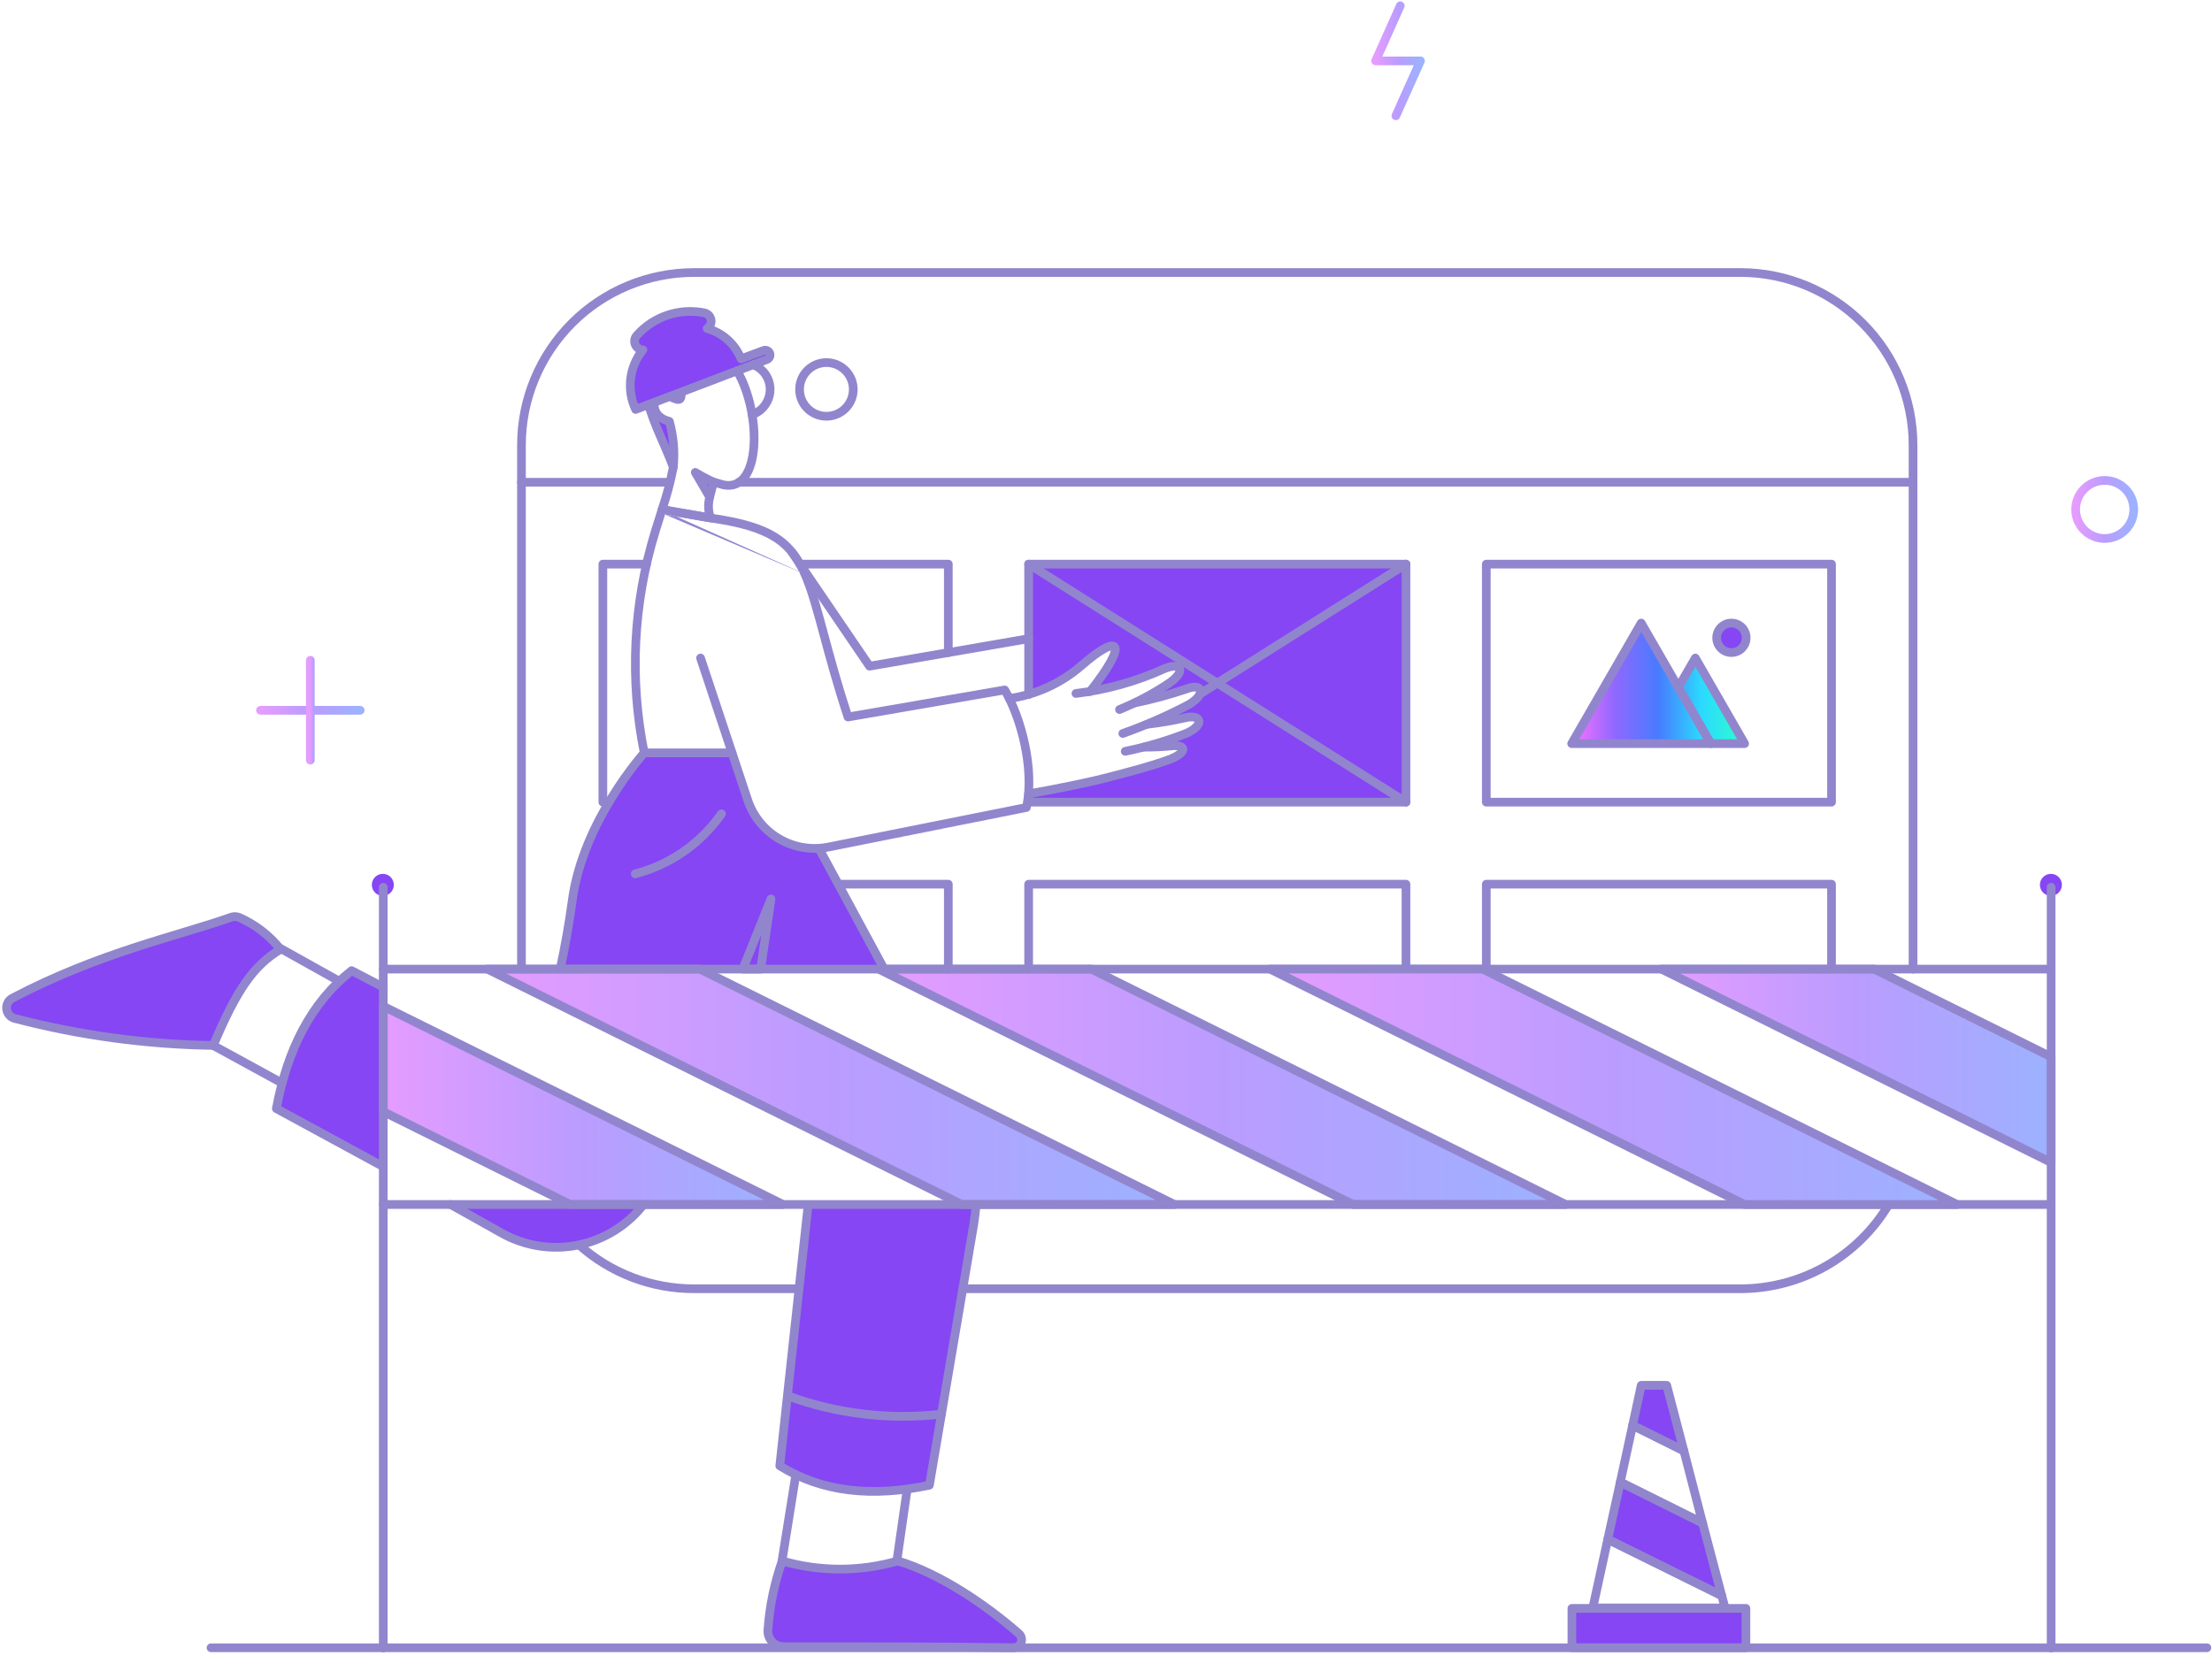
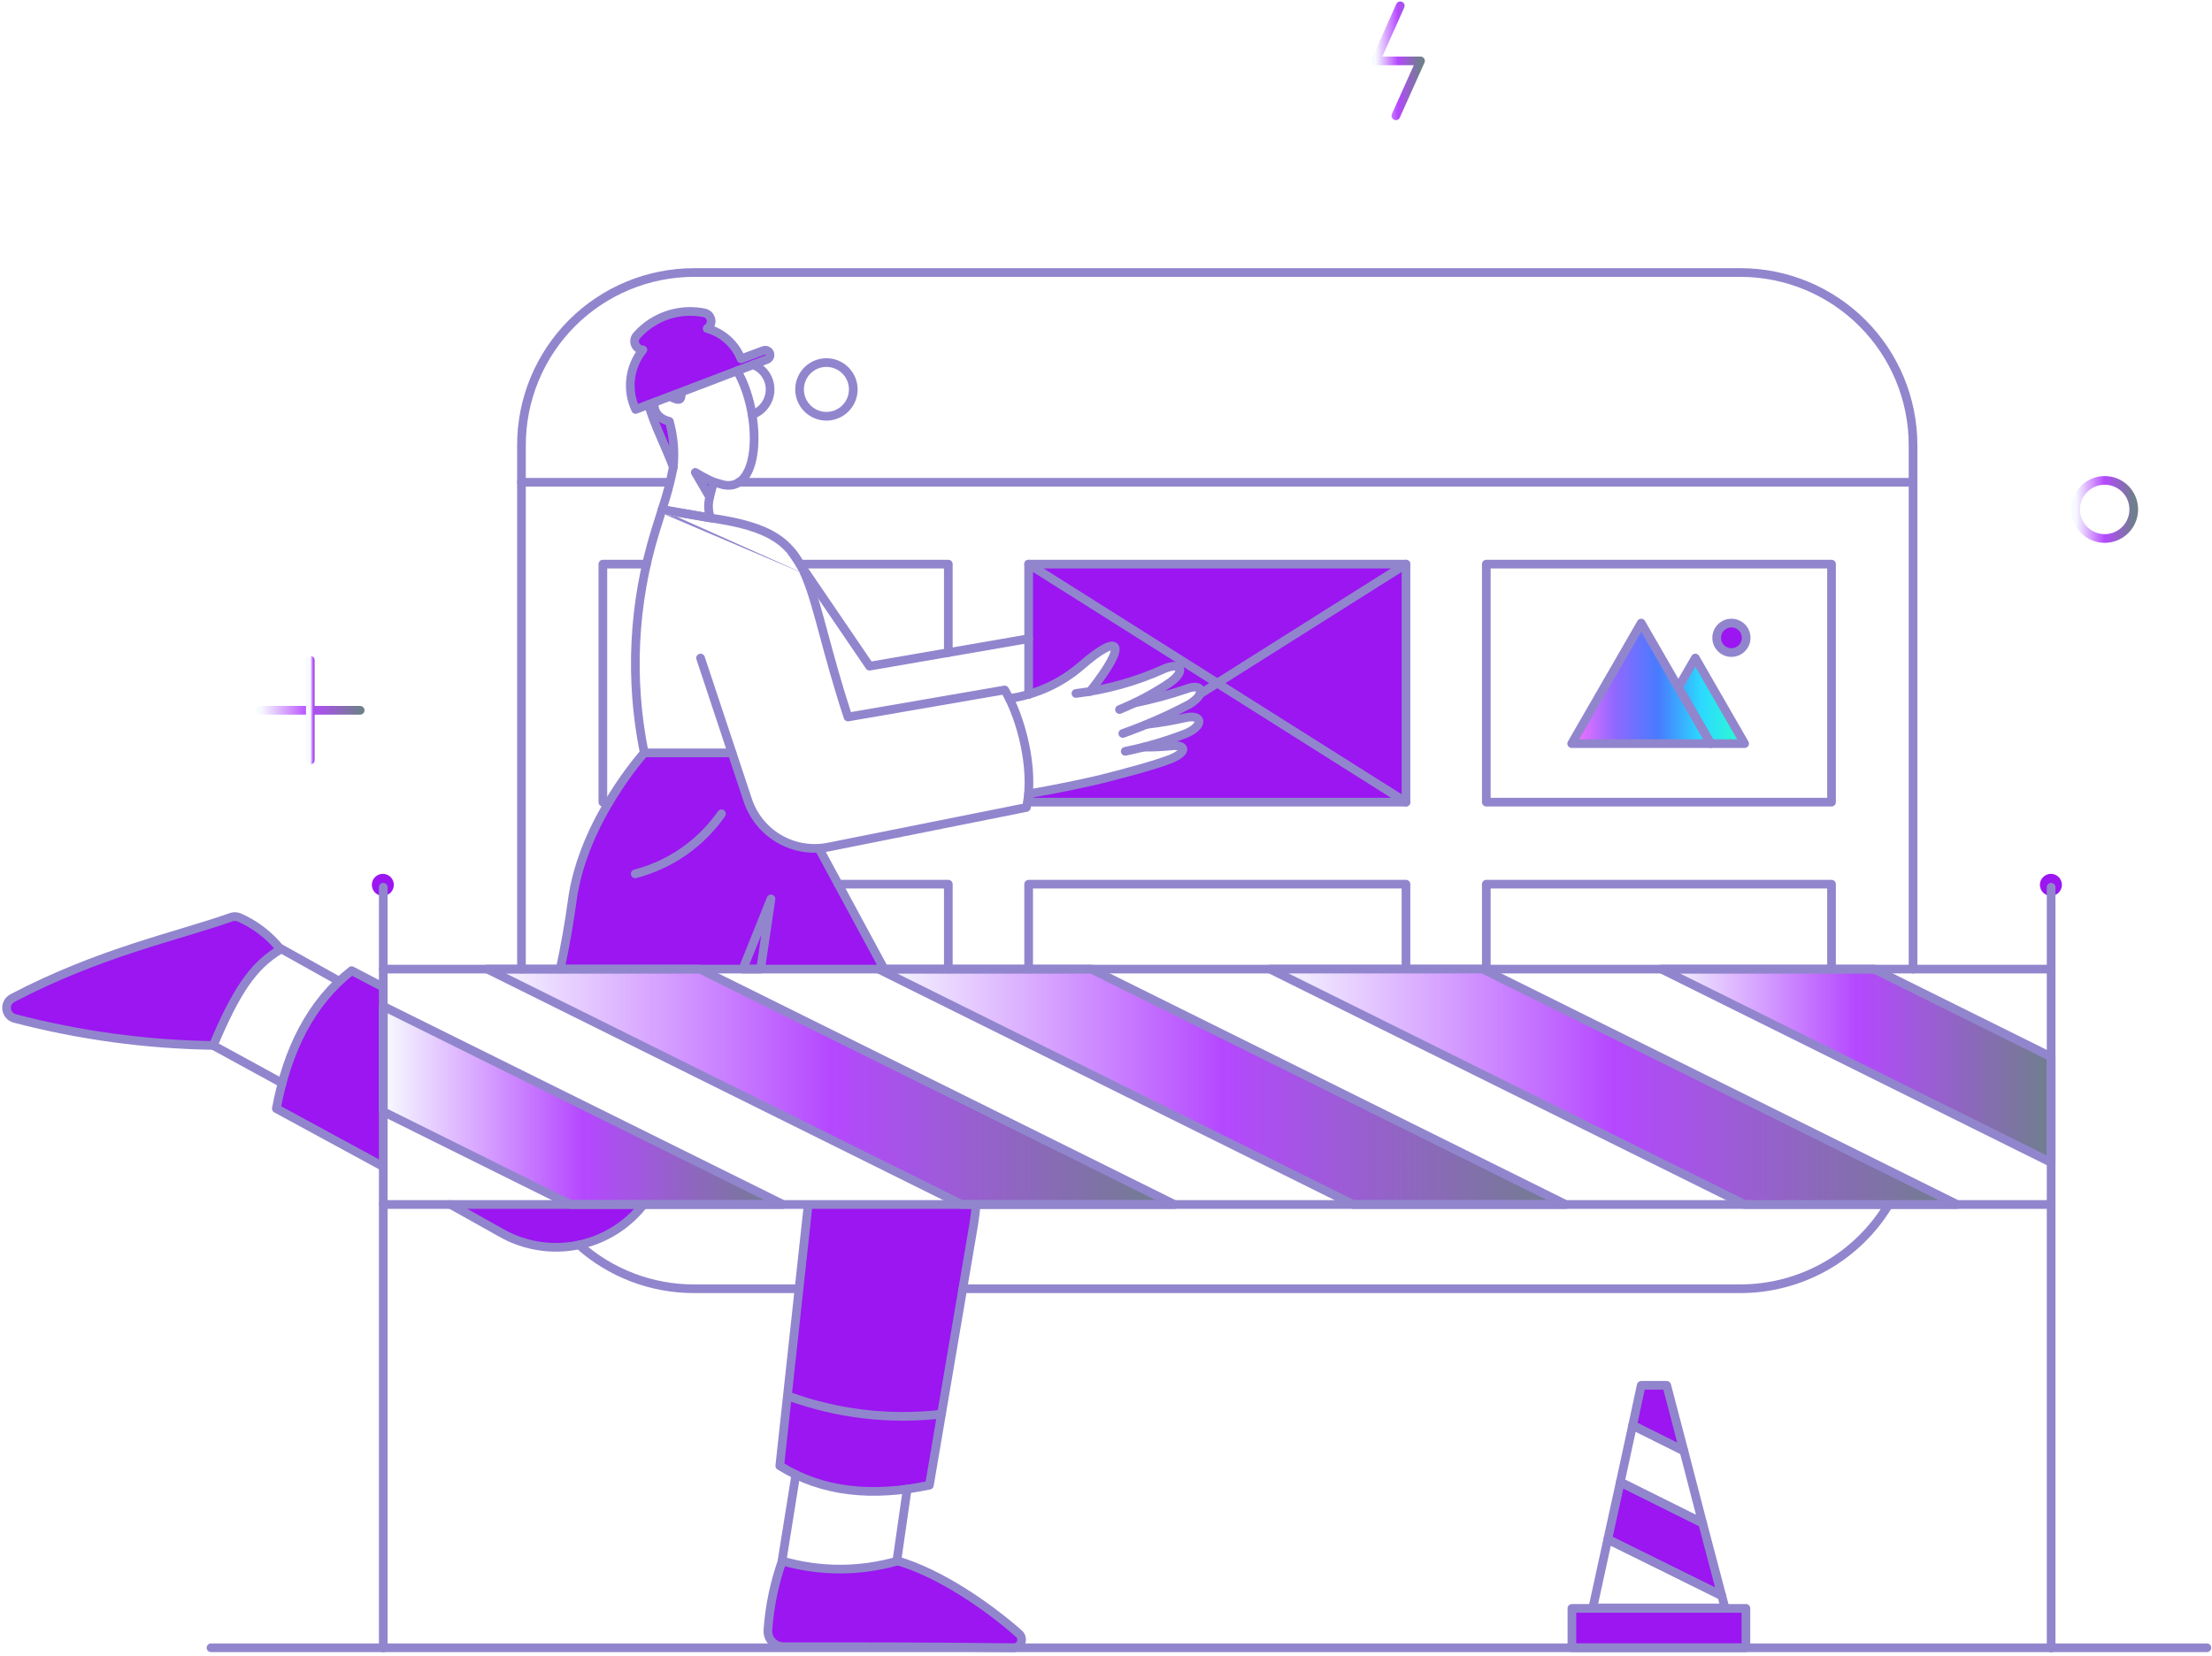
<svg xmlns="http://www.w3.org/2000/svg" width="382" height="286" viewBox="0 0 382 286" fill="none">
  <path d="M202.832 208.052H166.088L84.164 167.394H120.87L202.832 208.052Z" fill="url(#paint0_linear_136_15910)" />
  <path d="M270.392 208.052H233.686L151.724 167.394H188.468L270.392 208.052Z" fill="url(#paint1_linear_136_15910)" />
  <path d="M337.992 208.052H301.286L219.324 167.394H256.068L337.992 208.052Z" fill="url(#paint2_linear_136_15910)" />
  <path d="M354.218 182.556V200.794L286.922 167.394H323.666L354.218 182.556Z" fill="url(#paint3_linear_136_15910)" />
  <path d="M292.774 113.664L289.824 118.718L283.426 107.622L271.418 128.446H301.286L292.774 113.664Z" fill="url(#paint4_linear_136_15910)" />
  <path d="M135.234 208.052H98.488L66.19 192.016V173.816L135.234 208.052Z" fill="url(#paint5_linear_136_15910)" />
-   <path d="M301.514 284.618H271.456V277.816H301.514V284.618Z" fill="#8646F4" />
-   <path d="M297.334 275.614L277.65 265.886L279.816 256.006L294.028 263.074L297.334 275.614Z" fill="#8646F4" />
-   <path d="M290.798 250.61L281.944 246.202L283.426 239.286H287.834L290.798 250.61Z" fill="#8646F4" />
-   <path d="M299.006 112.714C300.412 112.714 301.552 111.574 301.552 110.168C301.552 108.762 300.412 107.622 299.006 107.622C297.6 107.622 296.46 108.762 296.46 110.168C296.46 111.574 297.6 112.714 299.006 112.714Z" fill="#8646F4" />
-   <path d="M120.072 81.594L122.58 85.926C122.808 84.748 123.074 83.646 123.18 83.304C122.108 82.803 121.07 82.231 120.072 81.594Z" fill="#8646F4" />
-   <path d="M131.852 60.544L127.976 61.986C127.469 60.721 126.677 59.589 125.661 58.68C124.645 57.77 123.434 57.107 122.12 56.742C122.367 56.586 122.563 56.36 122.682 56.093C122.801 55.827 122.838 55.53 122.79 55.242C122.741 54.954 122.608 54.687 122.408 54.474C122.208 54.261 121.949 54.112 121.664 54.046C119.542 53.618 117.344 53.754 115.29 54.44C113.236 55.127 111.398 56.341 109.96 57.96C109.773 58.171 109.65 58.431 109.605 58.709C109.561 58.988 109.596 59.273 109.708 59.532C109.819 59.791 110.003 60.013 110.236 60.172C110.469 60.33 110.742 60.419 111.024 60.428C109.867 61.852 109.135 63.575 108.913 65.396C108.691 67.218 108.989 69.066 109.77 70.726L111.982 69.884C112.868 73.182 115.134 77.51 116.268 80.72C116.53 78.051 116.285 75.356 115.546 72.778C115.162 72.735 114.789 72.614 114.452 72.425C114.115 72.235 113.819 71.979 113.582 71.673C113.345 71.367 113.171 71.016 113.072 70.642C112.973 70.268 112.95 69.877 113.004 69.494L115.658 68.494C116.086 68.739 116.547 68.919 117.028 69.026C117.628 69.168 117.708 68.17 117.746 67.698L132.418 62.11C133.706 61.458 132.494 60.092 131.852 60.544Z" fill="#8646F4" />
-   <path d="M128.28 167.394H131.358L133.144 155.272L128.28 167.394Z" fill="#8646F4" />
-   <path d="M175.93 282.148C170.554 277.402 162.33 271.748 155.03 269.61C148.513 271.49 141.599 271.49 135.082 269.61C133.719 273.456 132.888 277.47 132.612 281.54C132.587 281.91 132.639 282.282 132.763 282.632C132.888 282.982 133.084 283.302 133.338 283.574C133.592 283.844 133.899 284.06 134.24 284.206C134.581 284.354 134.949 284.43 135.32 284.428C148.12 284.466 159.144 284.58 175.028 284.618C175.315 284.618 175.595 284.53 175.83 284.366C176.065 284.2 176.244 283.968 176.342 283.698C176.441 283.428 176.454 283.136 176.38 282.858C176.306 282.582 176.149 282.334 175.93 282.148Z" fill="#8646F4" />
-   <path d="M41.302 158.464C40.866 158.284 40.379 158.272 39.934 158.426C30.55 161.742 17.232 164.49 2.134 172.41C1.8 172.588 1.527 172.862 1.35 173.196C1.173 173.53 1.1 173.91 1.141 174.286C1.182 174.662 1.335 175.018 1.579 175.306C1.824 175.596 2.15 175.804 2.514 175.906C13.722 178.838 25.242 180.408 36.826 180.58C40.778 171.232 43.664 166.824 48.454 163.98C46.553 161.588 44.099 159.694 41.302 158.464Z" fill="#8646F4" />
-   <path d="M356.08 152.84C356.08 153.344 355.88 153.828 355.524 154.184C355.168 154.54 354.684 154.74 354.18 154.74C353.676 154.74 353.192 154.54 352.836 154.184C352.48 153.828 352.28 153.344 352.28 152.84C352.28 152.336 352.48 151.852 352.836 151.496C353.192 151.14 353.676 150.94 354.18 150.94C354.684 150.94 355.168 151.14 355.524 151.496C355.88 151.852 356.08 152.336 356.08 152.84Z" fill="#8646F4" />
-   <path d="M68.014 152.84C68.014 153.344 67.814 153.828 67.458 154.184C67.102 154.54 66.618 154.74 66.114 154.74C65.61 154.74 65.127 154.54 64.771 154.184C64.415 153.828 64.214 153.344 64.214 152.84C64.214 152.336 64.415 151.852 64.771 151.496C65.127 151.14 65.61 150.94 66.114 150.94C66.618 150.94 67.102 151.14 67.458 151.496C67.814 151.852 68.014 152.336 68.014 152.84Z" fill="#8646F4" />
-   <path d="M66.19 170.51V201.554L47.72 191.486C48.945 182.206 53.579 173.712 60.72 167.66L66.19 170.51Z" fill="#8646F4" />
-   <path d="M139.603 208.028L134.665 253.19C142.709 257.99 151.511 258.564 160.503 256.534L168.597 208.028H139.603Z" fill="#8646F4" />
-   <path d="M77.856 208.052L86.672 212.992C89.789 214.746 93.336 215.59 96.91 215.43C100.483 215.268 103.939 214.108 106.886 212.08C108.529 210.982 109.98 209.622 111.18 208.052H77.856Z" fill="#8646F4" />
-   <path d="M129.12 138.174L126.422 130.042H111.294C107.988 134.042 100.236 144.642 98.83 155.5C98.374 158.92 97.31 163.784 96.512 167.394H152.674L141.426 146.534C138.74 146.692 136.077 145.958 133.852 144.446C131.626 142.934 129.963 140.729 129.12 138.174Z" fill="#8646F4" />
-   <path fill-rule="evenodd" clip-rule="evenodd" d="M177.64 119.936C180.958 118.971 184.044 117.304 186.682 115.032C193.396 109.164 194.732 110.881 187.932 119.481C192.534 118.744 196.872 117.418 201.12 115.488C204.014 114.288 204.882 115.906 201.956 117.958C200.088 119.216 197.978 120.435 195.954 121.416C198.966 120.803 201.936 120.002 204.846 119.016C207.778 117.89 208.374 119.844 205.34 121.676C203.034 122.894 200.562 124.099 198.158 125.102C200.328 124.846 202.484 124.478 204.618 124C207.65 123.246 208.034 125.322 204.808 126.698C202.512 127.585 199.928 128.43 197.55 129.054C199.046 129.068 200.544 129.004 202.034 128.864C205.072 128.464 205.072 130.036 201.844 131.22C199.06 132.239 196.146 133.01 193.284 133.768C192.856 133.881 192.428 133.994 192.002 134.108C187.925 135.195 182.168 136.357 177.64 137.156V138.554H242.806V97.44H177.64V119.936Z" fill="#8646F4" />
+   <path d="M301.514 284.618H271.456V277.816H301.514V284.618Z" fill="#9B16F1" />
+   <path d="M297.334 275.614L277.65 265.886L279.816 256.006L294.028 263.074L297.334 275.614Z" fill="#9B16F1" />
+   <path d="M290.798 250.61L281.944 246.202L283.426 239.286H287.834L290.798 250.61Z" fill="#9B16F1" />
+   <path d="M299.006 112.714C300.412 112.714 301.552 111.574 301.552 110.168C301.552 108.762 300.412 107.622 299.006 107.622C297.6 107.622 296.46 108.762 296.46 110.168C296.46 111.574 297.6 112.714 299.006 112.714Z" fill="#9B16F1" />
+   <path d="M120.072 81.594L122.58 85.926C122.808 84.748 123.074 83.646 123.18 83.304C122.108 82.803 121.07 82.231 120.072 81.594Z" fill="#9B16F1" />
+   <path d="M131.852 60.544L127.976 61.986C127.469 60.721 126.677 59.589 125.661 58.68C124.645 57.77 123.434 57.107 122.12 56.742C122.367 56.586 122.563 56.36 122.682 56.093C122.801 55.827 122.838 55.53 122.79 55.242C122.741 54.954 122.608 54.687 122.408 54.474C122.208 54.261 121.949 54.112 121.664 54.046C119.542 53.618 117.344 53.754 115.29 54.44C113.236 55.127 111.398 56.341 109.96 57.96C109.773 58.171 109.65 58.431 109.605 58.709C109.561 58.988 109.596 59.273 109.708 59.532C109.819 59.791 110.003 60.013 110.236 60.172C110.469 60.33 110.742 60.419 111.024 60.428C109.867 61.852 109.135 63.575 108.913 65.396C108.691 67.218 108.989 69.066 109.77 70.726L111.982 69.884C112.868 73.182 115.134 77.51 116.268 80.72C116.53 78.051 116.285 75.356 115.546 72.778C115.162 72.735 114.789 72.614 114.452 72.425C114.115 72.235 113.819 71.979 113.582 71.673C113.345 71.367 113.171 71.016 113.072 70.642C112.973 70.268 112.95 69.877 113.004 69.494L115.658 68.494C116.086 68.739 116.547 68.919 117.028 69.026C117.628 69.168 117.708 68.17 117.746 67.698L132.418 62.11C133.706 61.458 132.494 60.092 131.852 60.544Z" fill="#9B16F1" />
+   <path d="M128.28 167.394H131.358L133.144 155.272L128.28 167.394Z" fill="#9B16F1" />
+   <path d="M175.93 282.148C170.554 277.402 162.33 271.748 155.03 269.61C148.513 271.49 141.599 271.49 135.082 269.61C133.719 273.456 132.888 277.47 132.612 281.54C132.587 281.91 132.639 282.282 132.763 282.632C132.888 282.982 133.084 283.302 133.338 283.574C133.592 283.844 133.899 284.06 134.24 284.206C134.581 284.354 134.949 284.43 135.32 284.428C148.12 284.466 159.144 284.58 175.028 284.618C175.315 284.618 175.595 284.53 175.83 284.366C176.065 284.2 176.244 283.968 176.342 283.698C176.441 283.428 176.454 283.136 176.38 282.858C176.306 282.582 176.149 282.334 175.93 282.148Z" fill="#9B16F1" />
+   <path d="M41.302 158.464C40.866 158.284 40.379 158.272 39.934 158.426C30.55 161.742 17.232 164.49 2.134 172.41C1.8 172.588 1.527 172.862 1.35 173.196C1.173 173.53 1.1 173.91 1.141 174.286C1.182 174.662 1.335 175.018 1.579 175.306C1.824 175.596 2.15 175.804 2.514 175.906C13.722 178.838 25.242 180.408 36.826 180.58C40.778 171.232 43.664 166.824 48.454 163.98C46.553 161.588 44.099 159.694 41.302 158.464Z" fill="#9B16F1" />
+   <path d="M356.08 152.84C356.08 153.344 355.88 153.828 355.524 154.184C355.168 154.54 354.684 154.74 354.18 154.74C353.676 154.74 353.192 154.54 352.836 154.184C352.48 153.828 352.28 153.344 352.28 152.84C352.28 152.336 352.48 151.852 352.836 151.496C353.192 151.14 353.676 150.94 354.18 150.94C354.684 150.94 355.168 151.14 355.524 151.496C355.88 151.852 356.08 152.336 356.08 152.84Z" fill="#9B16F1" />
+   <path d="M68.014 152.84C68.014 153.344 67.814 153.828 67.458 154.184C67.102 154.54 66.618 154.74 66.114 154.74C65.61 154.74 65.127 154.54 64.771 154.184C64.415 153.828 64.214 153.344 64.214 152.84C64.214 152.336 64.415 151.852 64.771 151.496C65.127 151.14 65.61 150.94 66.114 150.94C66.618 150.94 67.102 151.14 67.458 151.496C67.814 151.852 68.014 152.336 68.014 152.84Z" fill="#9B16F1" />
+   <path d="M66.19 170.51V201.554L47.72 191.486C48.945 182.206 53.579 173.712 60.72 167.66L66.19 170.51Z" fill="#9B16F1" />
+   <path d="M139.603 208.028L134.665 253.19C142.709 257.99 151.511 258.564 160.503 256.534L168.597 208.028H139.603Z" fill="#9B16F1" />
+   <path d="M77.856 208.052L86.672 212.992C89.789 214.746 93.336 215.59 96.91 215.43C100.483 215.268 103.939 214.108 106.886 212.08C108.529 210.982 109.98 209.622 111.18 208.052H77.856Z" fill="#9B16F1" />
+   <path d="M129.12 138.174L126.422 130.042H111.294C107.988 134.042 100.236 144.642 98.83 155.5C98.374 158.92 97.31 163.784 96.512 167.394H152.674L141.426 146.534C138.74 146.692 136.077 145.958 133.852 144.446C131.626 142.934 129.963 140.729 129.12 138.174Z" fill="#9B16F1" />
+   <path fill-rule="evenodd" clip-rule="evenodd" d="M177.64 119.936C180.958 118.971 184.044 117.304 186.682 115.032C193.396 109.164 194.732 110.881 187.932 119.481C192.534 118.744 196.872 117.418 201.12 115.488C204.014 114.288 204.882 115.906 201.956 117.958C200.088 119.216 197.978 120.435 195.954 121.416C198.966 120.803 201.936 120.002 204.846 119.016C207.778 117.89 208.374 119.844 205.34 121.676C203.034 122.894 200.562 124.099 198.158 125.102C200.328 124.846 202.484 124.478 204.618 124C207.65 123.246 208.034 125.322 204.808 126.698C202.512 127.585 199.928 128.43 197.55 129.054C199.046 129.068 200.544 129.004 202.034 128.864C205.072 128.464 205.072 130.036 201.844 131.22C199.06 132.239 196.146 133.01 193.284 133.768C192.856 133.881 192.428 133.994 192.002 134.108C187.925 135.195 182.168 136.357 177.64 137.156V138.554H242.806V97.44H177.64V119.936Z" fill="#9B16F1" />
  <path fill-rule="evenodd" clip-rule="evenodd" d="M270.706 277.816C270.706 277.402 271.042 277.066 271.456 277.066H301.514C301.928 277.066 302.264 277.402 302.264 277.816V284.618C302.264 285.032 301.928 285.368 301.514 285.368H271.456C271.042 285.368 270.706 285.032 270.706 284.618V277.816ZM272.206 278.566V283.868H300.764V278.566H272.206Z" fill="#9186CD" />
  <path fill-rule="evenodd" clip-rule="evenodd" d="M279.492 255.33C279.7 255.23 279.943 255.232 280.15 255.334L294.362 262.402C294.555 262.499 294.698 262.674 294.753 262.883L298.059 275.423C298.134 275.707 298.036 276.009 297.808 276.195C297.581 276.381 297.265 276.417 297.002 276.286L277.318 266.558C277.009 266.406 276.844 266.062 276.917 265.725L279.083 255.845C279.133 255.62 279.284 255.429 279.492 255.33ZM280.343 257.106L278.508 265.474L296.189 274.211L293.389 263.594L280.343 257.106Z" fill="#9186CD" />
  <path fill-rule="evenodd" clip-rule="evenodd" d="M282.693 239.129C282.767 238.783 283.072 238.536 283.426 238.536H287.834C288.175 238.536 288.473 238.766 288.559 239.096L291.523 250.42C291.598 250.705 291.499 251.007 291.271 251.192C291.043 251.378 290.727 251.413 290.464 251.281L281.61 246.873C281.303 246.721 281.139 246.38 281.211 246.045L282.693 239.129ZM284.032 240.036L282.799 245.79L289.654 249.203L287.255 240.036H284.032Z" fill="#9186CD" />
  <path fill-rule="evenodd" clip-rule="evenodd" d="M281.619 245.526C281.828 245.426 282.071 245.427 282.278 245.531L291.132 249.939C291.327 250.035 291.47 250.212 291.524 250.422L294.754 262.886C294.828 263.17 294.729 263.471 294.5 263.657C294.272 263.842 293.957 263.876 293.694 263.746L279.482 256.678C279.175 256.525 279.01 256.182 279.083 255.847L281.211 246.043C281.26 245.817 281.411 245.626 281.619 245.526ZM282.472 247.303L280.673 255.594L292.889 261.67L290.158 251.129L282.472 247.303Z" fill="#9186CD" />
  <path fill-rule="evenodd" clip-rule="evenodd" d="M277.325 265.21C277.533 265.11 277.775 265.111 277.982 265.214L297.666 274.942C297.86 275.037 298.002 275.211 298.058 275.42L298.628 277.546C298.689 277.771 298.641 278.012 298.499 278.197C298.357 278.382 298.137 278.49 297.904 278.49H275.066C274.839 278.49 274.624 278.387 274.482 278.21C274.339 278.034 274.285 277.802 274.333 277.58L276.917 265.726C276.966 265.501 277.117 265.31 277.325 265.21ZM278.178 266.984L275.997 276.99H296.926L296.697 276.136L278.178 266.984Z" fill="#9186CD" />
  <path d="M130.066 62.998C130.929 63.329 131.671 63.915 132.194 64.677C132.717 65.44 132.995 66.344 132.992 67.268C132.989 68.23 132.688 69.166 132.13 69.949C131.572 70.732 130.784 71.322 129.876 71.638" stroke="#9186CD" stroke-width="1.5" stroke-linecap="round" stroke-linejoin="round" />
  <path d="M116.272 80.72C115.13 77.484 112.872 73.182 112.012 69.874" stroke="#9186CD" stroke-width="1.5" stroke-linecap="round" stroke-linejoin="round" />
  <path d="M115.74 68.484C116.094 68.701 116.477 68.867 116.878 68.976C117.678 69.176 117.606 68.552 117.678 67.762" stroke="#9186CD" stroke-width="1.5" stroke-linecap="round" stroke-linejoin="round" />
  <path d="M138.12 97.44H163.77V112.714" stroke="#9186CD" stroke-width="1.5" stroke-linecap="round" stroke-linejoin="round" />
  <path d="M136.79 95.426L150.166 115.07L177.64 110.32" stroke="#9186CD" stroke-width="1.5" stroke-linecap="round" stroke-linejoin="round" />
  <path d="M330.374 167.394V76.92C330.378 69.011 327.242 61.424 321.654 55.827C316.066 50.229 308.484 47.081 300.574 47.072H119.882C115.966 47.07 112.088 47.84 108.469 49.337C104.851 50.834 101.562 53.03 98.793 55.798C96.022 58.566 93.825 61.853 92.326 65.471C90.826 69.088 90.054 72.966 90.054 76.882V167.394" stroke="#9186CD" stroke-width="1.5" stroke-linecap="round" stroke-linejoin="round" />
  <path d="M100.008 215.044C105.474 219.928 112.552 222.622 119.882 222.606H137.816" stroke="#9186CD" stroke-width="1.5" stroke-linecap="round" stroke-linejoin="round" />
  <path d="M326.174 208.052C323.53 212.484 319.78 216.156 315.294 218.706C310.806 221.256 305.736 222.6 300.574 222.606H166.278" stroke="#9186CD" stroke-width="1.5" stroke-linecap="round" stroke-linejoin="round" />
  <path d="M127.596 83.304H330.354" stroke="#9186CD" stroke-width="1.5" stroke-linecap="round" stroke-linejoin="round" />
  <path d="M90.054 83.304H115.664" stroke="#9186CD" stroke-width="1.5" stroke-linecap="round" stroke-linejoin="round" />
  <path d="M147.354 67.268C147.353 68.185 147.081 69.081 146.571 69.843C146.061 70.605 145.336 71.198 144.489 71.548C143.642 71.899 142.71 71.99 141.81 71.81C140.911 71.631 140.086 71.189 139.438 70.54C138.79 69.891 138.349 69.065 138.171 68.166C137.992 67.266 138.085 66.334 138.436 65.488C138.787 64.641 139.382 63.917 140.144 63.408C140.907 62.899 141.803 62.628 142.72 62.628C143.329 62.628 143.933 62.747 144.495 62.98C145.058 63.213 145.57 63.555 146 63.986C146.431 64.417 146.772 64.929 147.004 65.492C147.236 66.055 147.355 66.659 147.354 67.268Z" stroke="#9186CD" stroke-width="1.5" stroke-linecap="round" stroke-linejoin="round" />
  <path d="M177.64 119.972V97.44H242.806V138.554H177.64V137.072" stroke="#9186CD" stroke-width="1.5" stroke-linecap="round" stroke-linejoin="round" />
  <path d="M316.294 138.554H256.676V97.44H316.294V138.554Z" stroke="#9186CD" stroke-width="1.5" stroke-linecap="round" stroke-linejoin="round" />
  <path d="M105.138 138.554H104.112V97.44H111.636" stroke="#9186CD" stroke-width="1.5" stroke-linecap="round" stroke-linejoin="round" />
  <path d="M177.64 167.394V152.726H242.806V167.394" stroke="#9186CD" stroke-width="1.5" stroke-linecap="round" stroke-linejoin="round" />
  <path d="M256.676 167.394V152.726H316.294V167.394" stroke="#9186CD" stroke-width="1.5" stroke-linecap="round" stroke-linejoin="round" />
  <path d="M144.77 152.726H163.77V167.394" stroke="#9186CD" stroke-width="1.5" stroke-linecap="round" stroke-linejoin="round" />
  <path d="M242.806 97.44L207.202 119.896" stroke="#9186CD" stroke-width="1.5" stroke-linecap="round" stroke-linejoin="round" />
  <path d="M177.64 97.44L242.806 138.554" stroke="#9186CD" stroke-width="1.5" stroke-linecap="round" stroke-linejoin="round" />
  <path d="M283.426 107.622L271.418 128.446H295.434L283.426 107.622Z" stroke="#9186CD" stroke-width="1.5" stroke-linecap="round" stroke-linejoin="round" />
  <path d="M292.774 113.664L289.848 118.718L295.434 128.446H301.286L292.774 113.664Z" stroke="#9186CD" stroke-width="1.5" stroke-linecap="round" stroke-linejoin="round" />
  <path d="M299.006 112.714C300.412 112.714 301.552 111.574 301.552 110.168C301.552 108.762 300.412 107.622 299.006 107.622C297.6 107.622 296.46 108.762 296.46 110.168C296.46 111.574 297.6 112.714 299.006 112.714Z" stroke="#9186CD" stroke-width="1.5" stroke-linecap="round" stroke-linejoin="round" />
  <path d="M185.808 119.782C191.102 119.141 196.266 117.693 201.12 115.488C204.014 114.288 204.882 115.906 201.956 117.958C199.246 119.782 196.356 121.324 193.33 122.558" stroke="#9186CD" stroke-width="1.5" stroke-linecap="round" stroke-linejoin="round" />
  <path d="M195.954 121.416C198.966 120.803 201.936 120.002 204.846 119.016C207.778 117.89 208.374 119.844 205.34 121.676C201.654 123.624 197.832 125.3 193.902 126.692" stroke="#9186CD" stroke-width="1.5" stroke-linecap="round" stroke-linejoin="round" />
  <path d="M198.158 125.102C200.328 124.846 202.484 124.478 204.618 124C207.65 123.246 208.034 125.322 204.808 126.698C201.404 128.014 197.896 129.044 194.32 129.776" stroke="#9186CD" stroke-width="1.5" stroke-linecap="round" stroke-linejoin="round" />
  <path d="M197.55 129.054C199.046 129.068 200.544 129.004 202.034 128.864C205.072 128.464 205.072 130.036 201.844 131.22C198.644 132.392 195.27 133.236 192.002 134.108C187.862 135.212 182.274 136.308 177.716 137.108" stroke="#9186CD" stroke-width="1.5" stroke-linecap="round" stroke-linejoin="round" />
  <path d="M188.24 119.454C195.04 110.854 193.396 109.164 186.682 115.032C183.175 118.052 178.877 120.004 174.296 120.656" stroke="#9186CD" stroke-width="1.5" stroke-linecap="round" stroke-linejoin="round" />
  <path d="M122.56 85.854L120.072 81.594C121.089 82.214 122.142 82.772 123.226 83.266" stroke="#9186CD" stroke-width="1.5" stroke-linecap="round" stroke-linejoin="round" />
  <path d="M127.294 64.054C131.548 71.296 131.528 85.054 124.974 83.76L123.226 83.266L122.542 85.926C122.253 87.094 122.305 88.321 122.694 89.46L114.334 88.016C115.143 85.63 115.79 83.193 116.272 80.72C116.547 78.053 116.315 75.358 115.588 72.778C113.402 72.242 112.764 70.66 113.05 69.48" stroke="#9186CD" stroke-width="1.5" stroke-linecap="round" stroke-linejoin="round" />
  <path d="M131.852 60.544C131.64 60.618 127.976 61.986 127.976 61.986C127.469 60.721 126.677 59.589 125.661 58.68C124.645 57.77 123.434 57.107 122.12 56.742C122.367 56.586 122.563 56.36 122.682 56.093C122.801 55.826 122.838 55.53 122.79 55.242C122.741 54.954 122.608 54.687 122.408 54.474C122.208 54.261 121.949 54.112 121.664 54.046C119.542 53.611 117.342 53.743 115.286 54.43C113.231 55.118 111.394 56.335 109.96 57.96C109.773 58.171 109.65 58.431 109.605 58.709C109.561 58.988 109.596 59.273 109.708 59.532C109.819 59.791 110.003 60.013 110.236 60.172C110.469 60.33 110.742 60.419 111.024 60.428C109.867 61.852 109.135 63.575 108.913 65.396C108.691 67.218 108.989 69.066 109.77 70.726L132.418 62.1C132.522 62.064 132.618 62.008 132.7 61.935C132.782 61.862 132.849 61.773 132.896 61.674C132.944 61.574 132.971 61.467 132.976 61.357C132.981 61.247 132.965 61.137 132.927 61.034C132.89 60.931 132.832 60.836 132.757 60.755C132.682 60.674 132.593 60.609 132.492 60.564C132.392 60.518 132.284 60.493 132.174 60.489C132.064 60.486 131.955 60.505 131.852 60.544Z" stroke="#9186CD" stroke-width="1.5" stroke-linecap="round" stroke-linejoin="round" />
  <path d="M133.144 155.272L131.358 167.394H128.28L133.144 155.272Z" stroke="#9186CD" stroke-width="1.5" stroke-linecap="round" stroke-linejoin="round" />
  <path d="M111.142 208.052C108.325 211.674 104.302 214.164 99.805 215.07C95.307 215.976 90.634 215.24 86.634 212.992L77.818 208.052" stroke="#9186CD" stroke-width="1.5" stroke-linecap="round" stroke-linejoin="round" />
  <path d="M66.19 170.51L60.72 167.66C53.698 173.164 49.632 181.318 47.72 191.486L66.184 201.516" stroke="#9186CD" stroke-width="1.5" stroke-linecap="round" stroke-linejoin="round" />
  <path d="M96.74 167.394C97.576 163.518 98.306 159.414 98.83 155.5C100.678 141.748 111.256 130.042 111.256 130.042H126.418" stroke="#9186CD" stroke-width="1.5" stroke-linecap="round" stroke-linejoin="round" />
  <path d="M139.564 208.09L134.664 253.194C141.958 257.754 150.664 258.628 160.502 256.538L168.14 211.586C168.33 210.408 168.482 209.23 168.558 208.052" stroke="#9186CD" stroke-width="1.5" stroke-linecap="round" stroke-linejoin="round" />
  <path d="M141.464 146.608L152.674 167.356" stroke="#9186CD" stroke-width="1.5" stroke-linecap="round" stroke-linejoin="round" />
  <path d="M175.018 284.628C159.136 284.376 148.114 284.458 135.31 284.438C134.94 284.436 134.574 284.36 134.234 284.212C133.895 284.064 133.589 283.848 133.337 283.578C133.084 283.306 132.889 282.988 132.765 282.638C132.64 282.29 132.588 281.92 132.612 281.55C132.897 277.48 133.727 273.468 135.082 269.62C141.598 271.502 148.514 271.502 155.03 269.62C162.326 271.748 170.554 277.42 175.93 282.158C176.15 282.344 176.308 282.592 176.381 282.87C176.454 283.148 176.44 283.442 176.341 283.712C176.241 283.982 176.061 284.216 175.824 284.38C175.587 284.544 175.306 284.63 175.018 284.628Z" stroke="#9186CD" stroke-width="1.5" stroke-linecap="round" stroke-linejoin="round" />
  <path d="M135.044 269.648L137.436 254.714" stroke="#9186CD" stroke-width="1.5" stroke-linecap="round" stroke-linejoin="round" />
  <path d="M156.664 257.222L154.878 269.648" stroke="#9186CD" stroke-width="1.5" stroke-linecap="round" stroke-linejoin="round" />
  <path d="M41.302 158.464C40.866 158.284 40.379 158.272 39.934 158.426C30.55 161.742 17.232 164.49 2.134 172.41C1.8 172.588 1.527 172.862 1.35 173.196C1.173 173.53 1.1 173.91 1.141 174.286C1.182 174.662 1.335 175.018 1.579 175.306C1.824 175.596 2.15 175.804 2.514 175.906C13.722 178.838 25.242 180.408 36.826 180.58C40.778 171.232 43.664 166.824 48.454 163.98C46.553 161.588 44.099 159.694 41.302 158.464Z" stroke="#9186CD" stroke-width="1.5" stroke-linecap="round" stroke-linejoin="round" />
  <path d="M48.444 163.822L58.514 169.446" stroke="#9186CD" stroke-width="1.5" stroke-linecap="round" stroke-linejoin="round" />
  <path d="M36.818 180.58L48.71 187.078" stroke="#9186CD" stroke-width="1.5" stroke-linecap="round" stroke-linejoin="round" />
  <path fill-rule="evenodd" clip-rule="evenodd" d="M66.19 152.508C66.604 152.508 66.94 152.844 66.94 153.258V284.656C66.94 285.07 66.604 285.406 66.19 285.406C65.776 285.406 65.44 285.07 65.44 284.656V153.258C65.44 152.844 65.776 152.508 66.19 152.508Z" fill="#9186CD" />
  <path fill-rule="evenodd" clip-rule="evenodd" d="M354.218 152.506C354.632 152.506 354.968 152.842 354.968 153.256V284.656C354.968 285.07 354.632 285.406 354.218 285.406C353.804 285.406 353.468 285.07 353.468 284.656V153.256C353.468 152.842 353.804 152.506 354.218 152.506Z" fill="#9186CD" />
  <path fill-rule="evenodd" clip-rule="evenodd" d="M35.688 284.618C35.688 284.204 36.024 283.868 36.438 283.868H381.12C381.534 283.868 381.87 284.204 381.87 284.618C381.87 285.032 381.534 285.368 381.12 285.368H36.438C36.024 285.368 35.688 285.032 35.688 284.618Z" fill="#9186CD" />
  <path d="M354.218 167.394H66.19" stroke="#9186CD" stroke-width="1.5" stroke-linecap="round" stroke-linejoin="round" />
  <path fill-rule="evenodd" clip-rule="evenodd" d="M65.44 208.052C65.44 207.638 65.776 207.302 66.19 207.302H354.218C354.632 207.302 354.968 207.638 354.968 208.052C354.968 208.466 354.632 208.802 354.218 208.802H66.19C65.776 208.802 65.44 208.466 65.44 208.052Z" fill="#9186CD" />
  <path d="M62.2 122.688H44.988" stroke="url(#paint6_linear_136_15910)" stroke-width="1.5" stroke-linecap="round" stroke-linejoin="round" />
  <path d="M53.594 131.296V114.044" stroke="url(#paint7_linear_136_15910)" stroke-width="1.5" stroke-linecap="round" stroke-linejoin="round" />
  <path d="M368.466 87.56C368.552 88.548 368.344 89.54 367.866 90.41C367.39 91.28 366.664 91.988 365.784 92.446C364.904 92.904 363.908 93.091 362.922 92.983C361.936 92.875 361.004 92.477 360.244 91.839C359.484 91.202 358.93 90.353 358.654 89.4C358.376 88.448 358.386 87.435 358.686 86.488C358.984 85.542 359.556 84.706 360.33 84.085C361.104 83.464 362.044 83.086 363.032 83C363.688 82.94 364.35 83.011 364.98 83.209C365.608 83.406 366.192 83.726 366.698 84.15C367.202 84.573 367.618 85.093 367.922 85.678C368.226 86.263 368.41 86.903 368.466 87.56Z" stroke="url(#paint8_linear_136_15910)" stroke-width="1.5" stroke-linecap="round" stroke-linejoin="round" />
  <path d="M241.818 1L237.562 10.518H245.314L241.058 19.998" stroke="url(#paint9_linear_136_15910)" stroke-width="1.5" stroke-linecap="round" stroke-linejoin="round" />
  <path d="M109.698 150.94C115.739 149.366 121.021 145.688 124.594 140.568" stroke="#9186CD" stroke-width="1.5" stroke-linecap="round" stroke-linejoin="round" />
  <path d="M136.146 241.148C144.599 244.23 153.654 245.298 162.592 244.264" stroke="#9186CD" stroke-width="1.5" stroke-linecap="round" stroke-linejoin="round" />
  <path fill-rule="evenodd" clip-rule="evenodd" d="M113.624 87.796C113.739 87.44 114.098 87.223 114.466 87.287L122.816 88.729C128.06 89.488 131.695 90.518 134.356 92.224C137.051 93.952 138.671 96.325 139.993 99.588M114.853 88.876L122.57 90.209L122.591 90.212C127.786 90.963 131.162 91.958 133.546 93.486C135.896 94.993 137.353 97.066 138.603 100.152C139.613 102.644 140.456 105.749 141.523 109.702L141.56 109.841C142.616 113.752 143.882 118.447 145.729 124.082C145.845 124.435 146.203 124.65 146.57 124.587L173.114 120.002C174.373 122.254 175.537 125.398 176.246 128.766C176.965 132.185 177.2 135.77 176.626 138.836L142.954 145.569C140.212 146.123 137.362 145.651 134.944 144.246C132.526 142.84 130.707 140.596 129.832 137.939L121.696 113.428C121.565 113.035 121.141 112.822 120.748 112.952C120.355 113.083 120.142 113.507 120.272 113.9L128.408 138.409C128.408 138.409 128.408 138.409 128.408 138.409C129.397 141.414 131.455 143.952 134.19 145.542C136.925 147.133 140.149 147.666 143.25 147.039L177.409 140.209C177.701 140.151 177.931 139.925 177.995 139.634C178.749 136.188 178.496 132.177 177.713 128.457C176.931 124.735 175.603 121.232 174.146 118.79C173.987 118.523 173.68 118.382 173.374 118.435L146.954 122.999C145.228 117.675 144.023 113.21 143.007 109.444L142.971 109.311C141.912 105.387 141.045 102.184 139.993 99.588M114.853 88.876C114.565 89.783 114.271 90.733 113.962 91.733C113.934 91.825 113.905 91.917 113.876 92.01C110.094 104.286 109.447 117.313 111.995 129.903C112.077 130.309 111.815 130.705 111.409 130.787C111.003 130.869 110.607 130.607 110.525 130.201C107.927 117.365 108.587 104.083 112.443 91.567C112.472 91.474 112.501 91.38 112.53 91.287C112.909 90.06 113.269 88.896 113.624 87.796" fill="#9186CD" />
  <path d="M202.832 208.052H166.088L84.164 167.394H120.87L202.832 208.052Z" stroke="#9186CD" stroke-width="1.5" stroke-linecap="round" stroke-linejoin="round" />
  <path d="M270.392 208.052H233.686L151.724 167.394H188.468L270.392 208.052Z" stroke="#9186CD" stroke-width="1.5" stroke-linecap="round" stroke-linejoin="round" />
  <path d="M337.992 208.052H301.286L219.324 167.394H256.068L337.992 208.052Z" fill="url(#paint10_linear_136_15910)" stroke="#9186CD" stroke-width="1.5" stroke-linecap="round" stroke-linejoin="round" />
  <path d="M354.218 182.556V200.794L286.922 167.394H323.666L354.218 182.556Z" stroke="#9186CD" stroke-width="1.5" stroke-linecap="round" stroke-linejoin="round" />
  <path d="M135.234 208.052H98.488L66.19 192.016V173.816L135.234 208.052Z" stroke="#9186CD" stroke-width="1.5" stroke-linecap="round" stroke-linejoin="round" />
  <defs>
    <linearGradient id="paint0_linear_136_15910" x1="84.164" y1="167.394" x2="202.834" y2="167.398" gradientUnits="userSpaceOnUse">
-       <stop offset="0" stop-color="#E59CFF" />
-       <stop offset="0.5" stop-color="#BA9CFF" />
-       <stop offset="1" stop-color="#9CB2FF" />
+       <stop offset="0" stop-color="#F7FBFF" />
+       <stop offset="0.5" stop-color="#B548FF" />
+       <stop offset="1" stop-color="#6F7F8C" />
    </linearGradient>
    <linearGradient id="paint1_linear_136_15910" x1="151.724" y1="167.394" x2="270.394" y2="167.398" gradientUnits="userSpaceOnUse">
-       <stop offset="0" stop-color="#E59CFF" />
-       <stop offset="0.5" stop-color="#BA9CFF" />
-       <stop offset="1" stop-color="#9CB2FF" />
+       <stop offset="0" stop-color="#F7FBFF" />
+       <stop offset="0.5" stop-color="#B548FF" />
+       <stop offset="1" stop-color="#6F7F8C" />
    </linearGradient>
    <linearGradient id="paint2_linear_136_15910" x1="219.324" y1="187.723" x2="337.992" y2="187.723" gradientUnits="userSpaceOnUse">
      <stop stop-color="#FC72FF" />
      <stop offset="0.25" stop-color="#8F68FF" />
      <stop offset="0.5" stop-color="#487BFF" />
      <stop offset="0.75" stop-color="#2CD9FF" />
      <stop offset="1" stop-color="#2CFFCC" />
    </linearGradient>
    <linearGradient id="paint3_linear_136_15910" x1="286.922" y1="167.394" x2="354.219" y2="167.396" gradientUnits="userSpaceOnUse">
-       <stop offset="0" stop-color="#E59CFF" />
-       <stop offset="0.5" stop-color="#BA9CFF" />
-       <stop offset="1" stop-color="#9CB2FF" />
+       <stop offset="0" stop-color="#F7FBFF" />
+       <stop offset="0.5" stop-color="#B548FF" />
+       <stop offset="1" stop-color="#6F7F8C" />
    </linearGradient>
    <linearGradient id="paint4_linear_136_15910" x1="271.418" y1="118.034" x2="301.286" y2="118.034" gradientUnits="userSpaceOnUse">
      <stop stop-color="#FC72FF" />
      <stop offset="0.25" stop-color="#8F68FF" />
      <stop offset="0.5" stop-color="#487BFF" />
      <stop offset="0.75" stop-color="#2CD9FF" />
      <stop offset="1" stop-color="#2CFFCC" />
    </linearGradient>
    <linearGradient id="paint5_linear_136_15910" x1="66.19" y1="173.816" x2="135.235" y2="173.818" gradientUnits="userSpaceOnUse">
-       <stop offset="0" stop-color="#E59CFF" />
-       <stop offset="0.5" stop-color="#BA9CFF" />
-       <stop offset="1" stop-color="#9CB2FF" />
+       <stop offset="0" stop-color="#F7FBFF" />
+       <stop offset="0.5" stop-color="#B548FF" />
+       <stop offset="1" stop-color="#6F7F8C" />
    </linearGradient>
    <linearGradient id="paint6_linear_136_15910" x1="44.988" y1="122.688" x2="62.2" y2="122.692" gradientUnits="userSpaceOnUse">
-       <stop offset="0" stop-color="#E59CFF" />
-       <stop offset="0.5" stop-color="#BA9CFF" />
-       <stop offset="1" stop-color="#9CB2FF" />
+       <stop offset="0" stop-color="#F7FBFF" />
+       <stop offset="0.5" stop-color="#B548FF" />
+       <stop offset="1" stop-color="#6F7F8C" />
    </linearGradient>
    <linearGradient id="paint7_linear_136_15910" x1="53.594" y1="114.044" x2="54.594" y2="114.044" gradientUnits="userSpaceOnUse">
-       <stop offset="0" stop-color="#E59CFF" />
-       <stop offset="0.5" stop-color="#BA9CFF" />
-       <stop offset="1" stop-color="#9CB2FF" />
+       <stop offset="0" stop-color="#F7FBFF" />
+       <stop offset="0.5" stop-color="#B548FF" />
+       <stop offset="1" stop-color="#6F7F8C" />
    </linearGradient>
    <linearGradient id="paint8_linear_136_15910" x1="358.453" y1="82.98" x2="368.485" y2="82.98" gradientUnits="userSpaceOnUse">
-       <stop offset="0" stop-color="#E59CFF" />
-       <stop offset="0.5" stop-color="#BA9CFF" />
-       <stop offset="1" stop-color="#9CB2FF" />
+       <stop offset="0" stop-color="#F7FBFF" />
+       <stop offset="0.5" stop-color="#B548FF" />
+       <stop offset="1" stop-color="#6F7F8C" />
    </linearGradient>
    <linearGradient id="paint9_linear_136_15910" x1="237.562" y1="1" x2="245.314" y2="1" gradientUnits="userSpaceOnUse">
-       <stop offset="0" stop-color="#E59CFF" />
-       <stop offset="0.5" stop-color="#BA9CFF" />
-       <stop offset="1" stop-color="#9CB2FF" />
+       <stop offset="0" stop-color="#F7FBFF" />
+       <stop offset="0.5" stop-color="#B548FF" />
+       <stop offset="1" stop-color="#6F7F8C" />
    </linearGradient>
    <linearGradient id="paint10_linear_136_15910" x1="219.324" y1="167.394" x2="337.994" y2="167.398" gradientUnits="userSpaceOnUse">
-       <stop offset="0" stop-color="#E59CFF" />
-       <stop offset="0.5" stop-color="#BA9CFF" />
-       <stop offset="1" stop-color="#9CB2FF" />
+       <stop offset="0" stop-color="#F7FBFF" />
+       <stop offset="0.5" stop-color="#B548FF" />
+       <stop offset="1" stop-color="#6F7F8C" />
    </linearGradient>
  </defs>
</svg>
